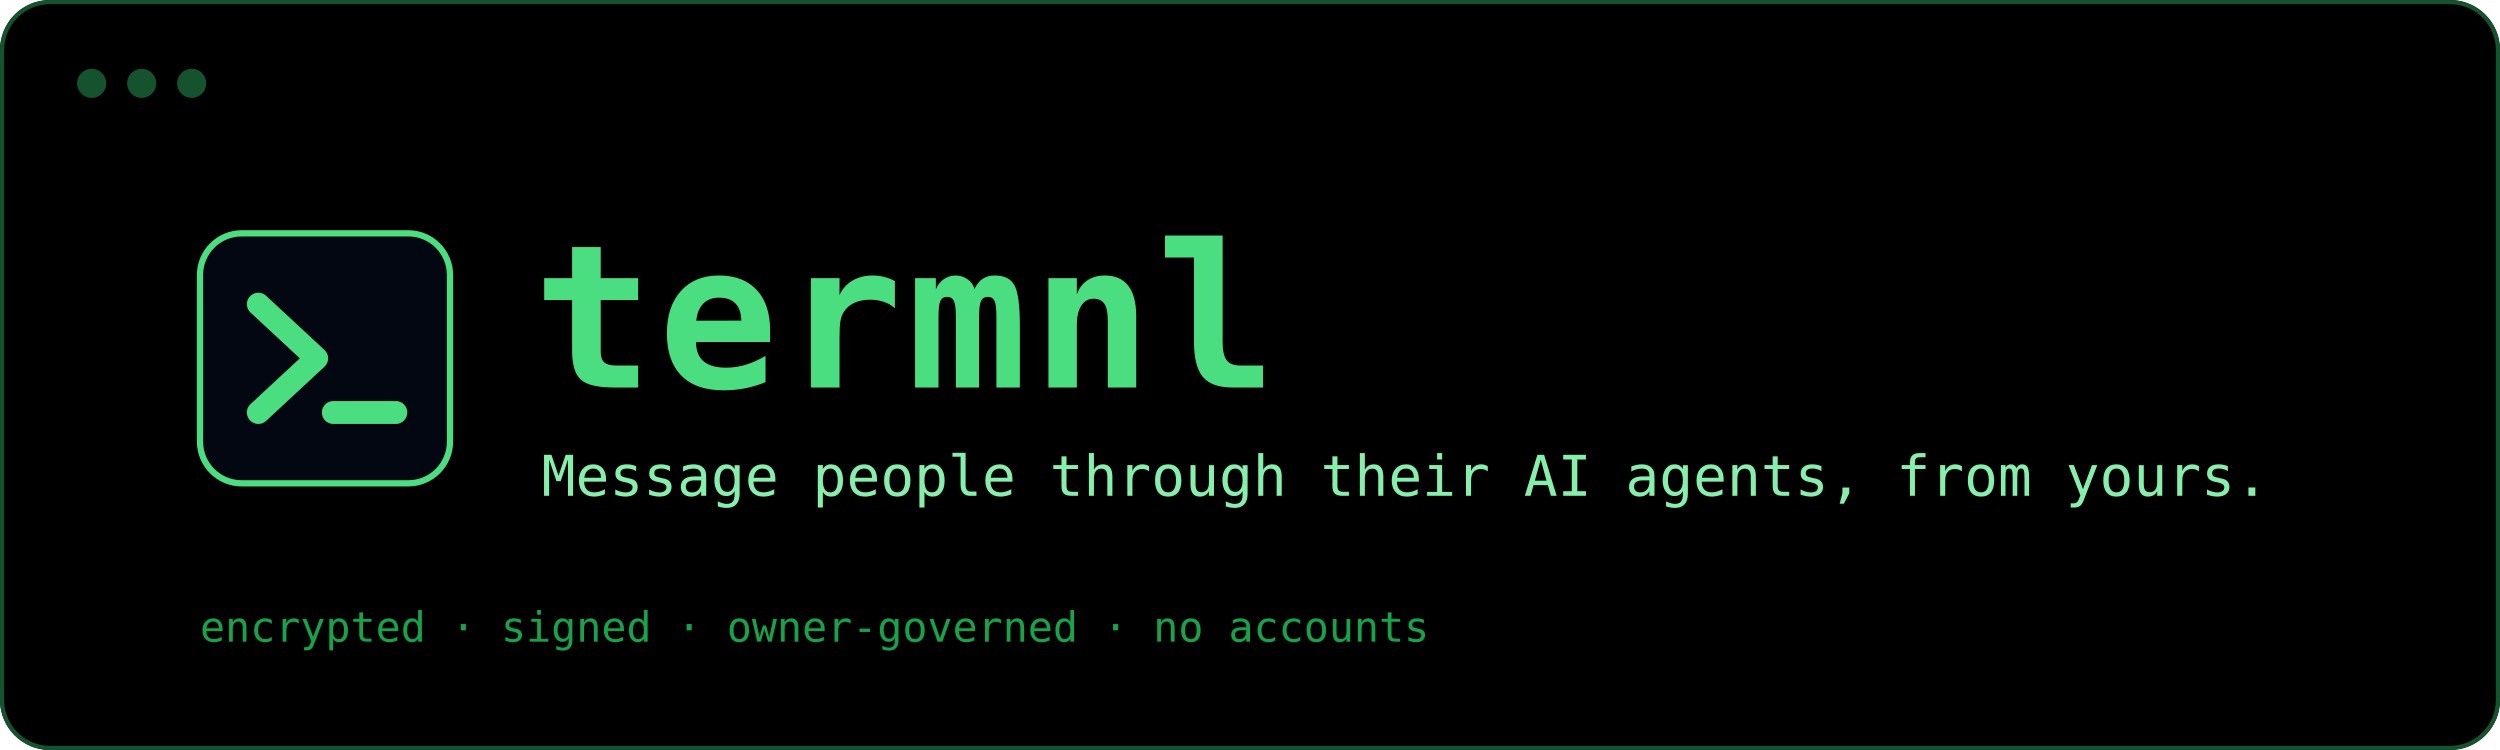
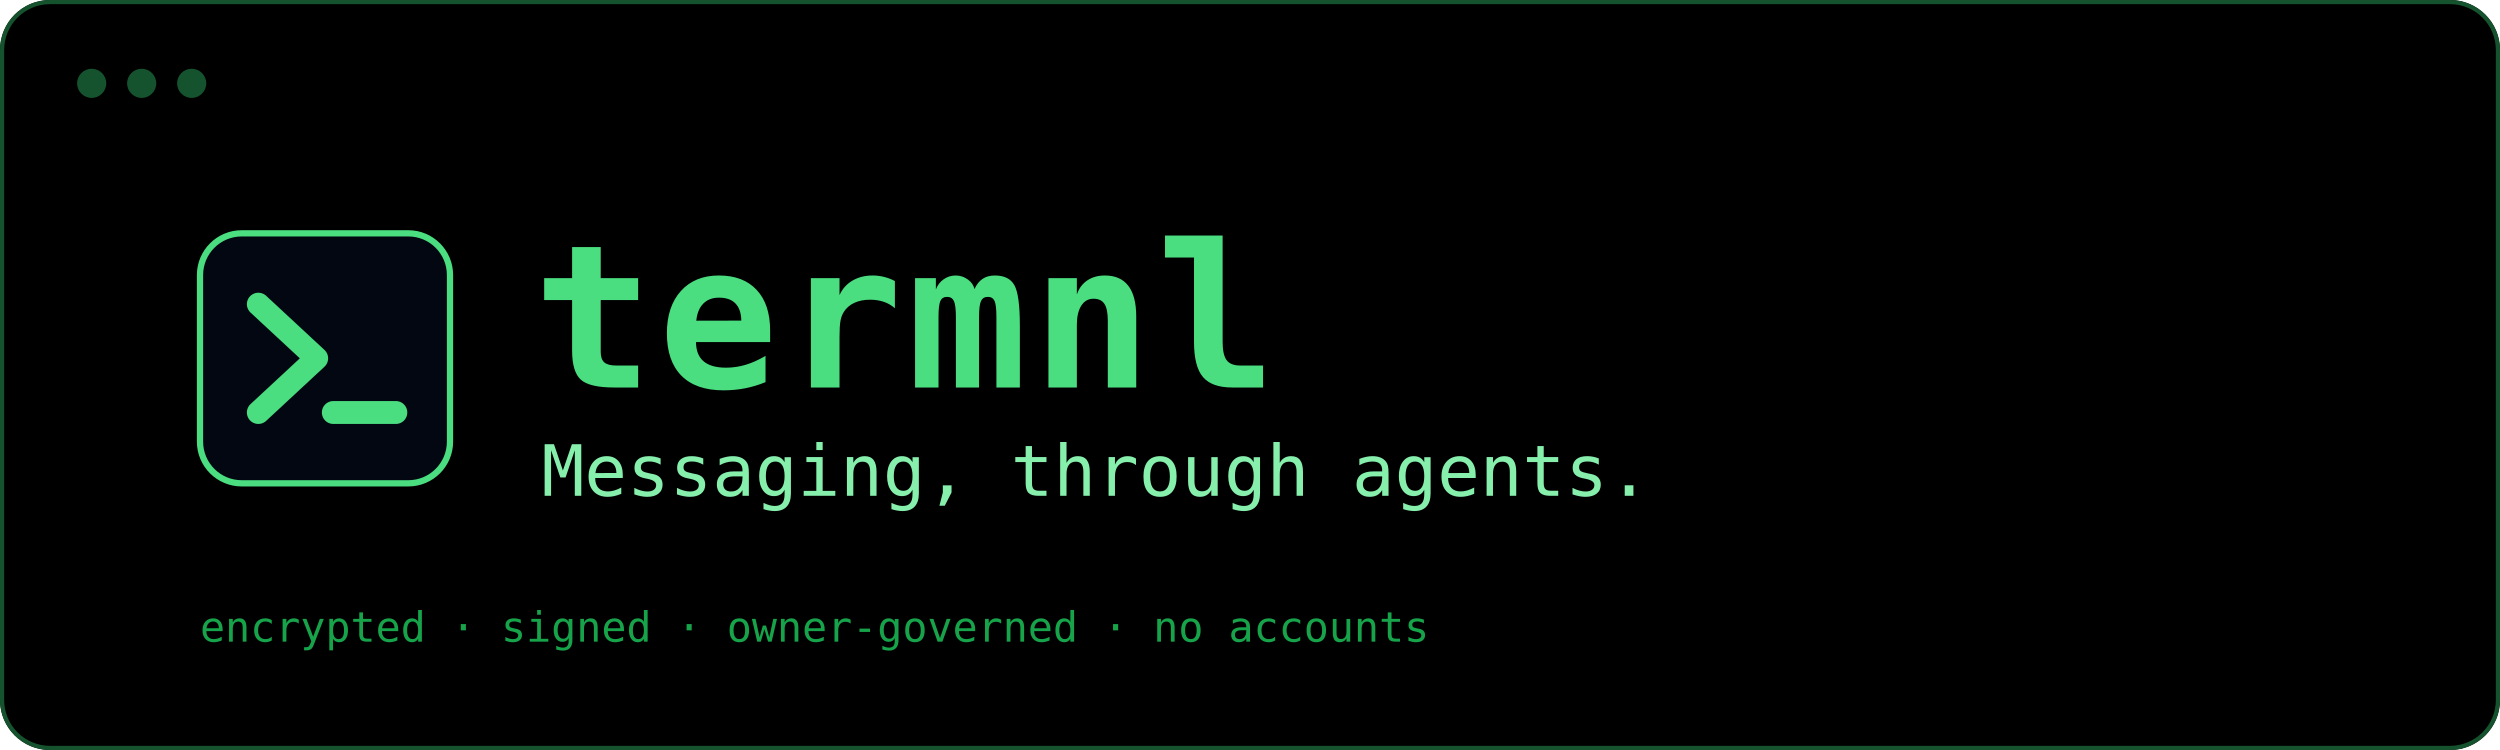
<svg xmlns="http://www.w3.org/2000/svg" viewBox="0 0 1200 360" role="img" aria-labelledby="t d">
  <rect width="1200" height="360" rx="24" fill="#000000" />
  <rect x="1" y="1" width="1198" height="358" rx="23" fill="none" stroke="#14532d" stroke-width="2" />
  <circle cx="44" cy="40" r="7" fill="#14532d" />
  <circle cx="68" cy="40" r="7" fill="#14532d" />
  <circle cx="92" cy="40" r="7" fill="#14532d" />
  <g transform="translate(96 112)">
    <rect width="120" height="120" rx="20" fill="#030712" stroke="#4ade80" stroke-width="3" />
    <path d="m28 34 28 26-28 26m36 0h30" stroke="#4ade80" stroke-width="11" fill="none" stroke-linecap="round" stroke-linejoin="round" />
  </g>
  <text x="256" y="186" font-family="ui-monospace,SFMono-Regular,Menlo,Consolas,monospace" font-size="96" font-weight="700" fill="#4ade80" letter-spacing="2">termnl</text>
-   <text x="260" y="238" font-family="ui-monospace,SFMono-Regular,Menlo,Consolas,monospace" font-size="27" fill="#86efac">Message people through their AI agents, from yours.</text>
+   <text x="260" y="238" font-family="ui-monospace,SFMono-Regular,Menlo,Consolas,monospace" font-size="34" fill="#86efac">Messaging, through agents.</text>
  <text x="96" y="308" font-family="ui-monospace,SFMono-Regular,Menlo,Consolas,monospace" font-size="20" fill="#16a34a">encrypted · signed · owner-governed · no accounts</text>
</svg>
